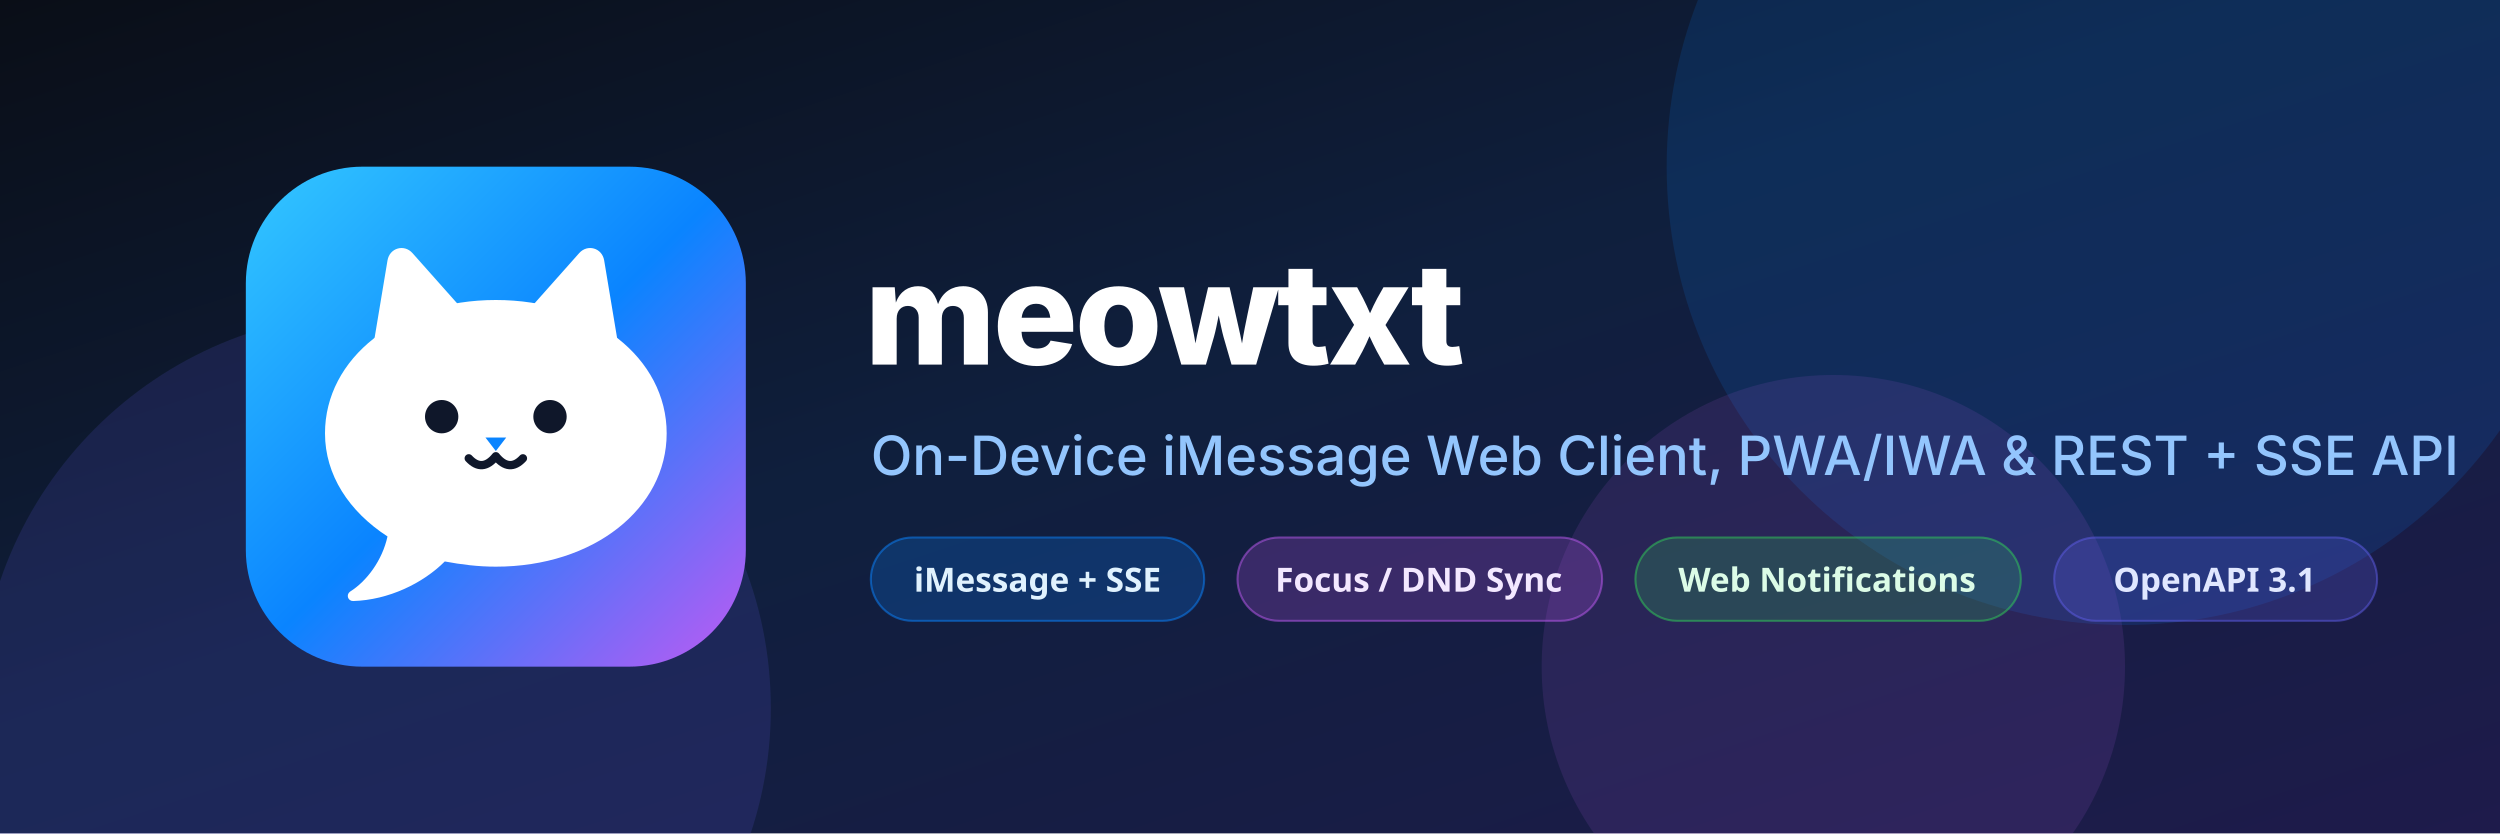
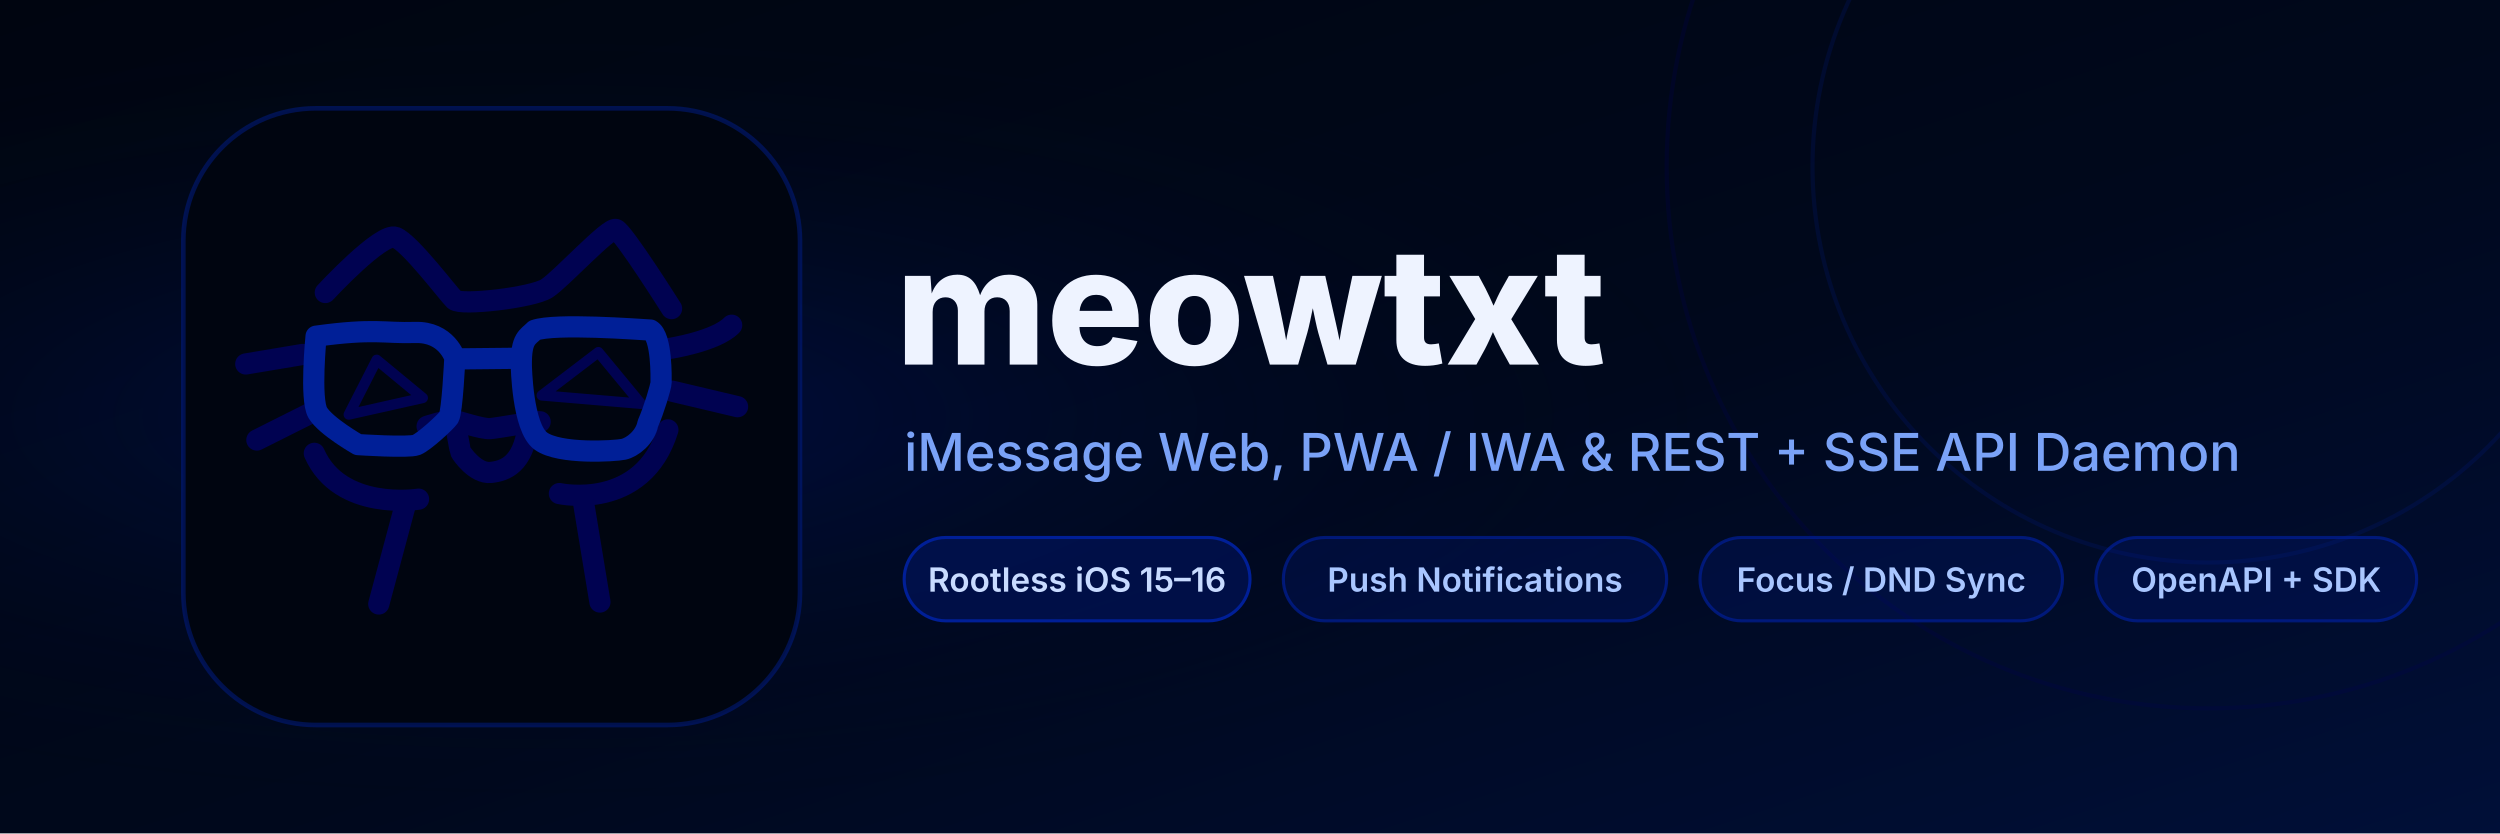
- <svg xmlns="http://www.w3.org/2000/svg" viewBox="0 0 1200 400" width="1200" height="400">
+ <svg xmlns="http://www.w3.org/2000/svg" version="1.2" viewBox="0 0 1200 400" width="1200" height="400">
  <defs>
-     <linearGradient id="bannerBg" x1="0%" y1="0%" x2="100%" y2="100%">
-       <stop offset="0%" stop-color="#0a0e17" />
-       <stop offset="45%" stop-color="#0f1f3d" />
-       <stop offset="100%" stop-color="#1e1b4b" />
+     <linearGradient id="bgGrad" x1="0%" y1="0%" x2="100%" y2="100%">
+       <stop offset="0%" stop-color="#000510" />
+       <stop offset="55%" stop-color="#00081c" />
+       <stop offset="100%" stop-color="#000f38" />
    </linearGradient>
-     <linearGradient id="accentGlow" x1="0%" y1="0%" x2="100%" y2="100%">
-       <stop offset="0%" stop-color="#34c8ff" />
-       <stop offset="50%" stop-color="#0a84ff" />
-       <stop offset="100%" stop-color="#bf5af2" />
-     </linearGradient>
+     <radialGradient id="glowGrad" cx="22%" cy="50%" r="48%">
+       <stop offset="0%" stop-color="#001f97" stop-opacity="0.32" />
+       <stop offset="100%" stop-color="#000510" stop-opacity="0" />
+     </radialGradient>
  </defs>
-   <rect width="1200" height="400" fill="url(#bannerBg)" />
-   <circle cx="1020" cy="80" r="220" fill="#0a84ff" opacity="0.14" />
-   <circle cx="180" cy="340" r="190" fill="#5e5ce6" opacity="0.16" />
-   <circle cx="880" cy="320" r="140" fill="#bf5af2" opacity="0.12" />
-   <g transform="translate(110, 72) scale(0.5)">
-     <rect x="16" y="16" width="480" height="480" rx="112" ry="112" fill="url(#accentGlow)" />
-     <path d="M138 190 L152 106 C154 94 168 90 176 99 L232 162 Z" fill="#ffffff" />
-     <path d="M374 190 L360 106 C358 94 344 90 336 99 L280 162 Z" fill="#ffffff" />
-     <path d="M256 144 C162 144 92 200 92 272 C92 312 115 347 152 371 C147 394 132 414 116 424 C112 427 114 433 119 433 C153 432 186 416 207 395 C223 398 239 400 256 400 C350 400 420 344 420 272 C420 200 350 144 256 144 Z" fill="#ffffff" />
-     <circle cx="204" cy="256" r="16" fill="#0f172a" />
-     <circle cx="308" cy="256" r="16" fill="#0f172a" />
-     <path d="M246 276 L266 276 L256 289 Z" fill="#0a84ff" />
-     <path d="M230 296 Q243 310 256 294 Q269 310 282 296" fill="none" stroke="#0f172a" stroke-width="8" stroke-linecap="round" stroke-linejoin="round" />
+   <rect width="1200" height="400" fill="url(#bgGrad)" />
+   <rect width="1200" height="400" fill="url(#glowGrad)" />
+   <circle cx="1060" cy="80" r="190" fill="none" stroke="#001f97" stroke-width="2" stroke-opacity="0.18" />
+   <circle cx="1060" cy="80" r="260" fill="none" stroke="#000251" stroke-width="2" stroke-opacity="0.25" />
+   <g transform="translate(88, 52) scale(0.37)">
+     <g id="bg">
+       <path fill-rule="evenodd" fill="#000510" d="m172 0h456c94.99 0 172 77.01 172 172v456c0 94.99-77.01 172-172 172h-456c-94.99 0-172-77.01-172-172v-456c0-94.99 77.01-172 172-172z" />
+       <path fill-rule="evenodd" fill="none" stroke="#001f97" stroke-width="6" stroke-opacity="0.45" d="m172 0h456c94.99 0 172 77.01 172 172v456c0 94.99-77.01 172-172 172h-456c-94.99 0-172-77.01-172-172v-456c0-94.99 77.01-172 172-172z" />
+     </g>
+     <g id="cat copy">
+       <g id="cat things">
+         <path fill-rule="evenodd" fill="none" stroke="#000251" stroke-linecap="round" stroke-linejoin="round" stroke-width="27.5" d="m81 331.63l73.83-12.36" />
+         <path fill-rule="evenodd" fill="none" stroke="#000251" stroke-linecap="round" stroke-linejoin="round" stroke-width="27.5" d="m95.39 430.29l68.43-34.3" />
+         <path fill-rule="evenodd" fill="none" stroke="#000251" stroke-linecap="round" stroke-linejoin="round" stroke-width="27.5" d="m719 387.05l-84.96-20.14" />
+         <path fill-rule="evenodd" fill="none" stroke="#000251" stroke-linecap="round" stroke-linejoin="round" stroke-width="27.5" d="m630.4 311.6c0 0 60.53-9.22 80.96-30.24" />
+       </g>
+       <g id="body">
+         <g id="body bottom">
+           <path fill-rule="evenodd" fill="none" stroke="#000251" stroke-linecap="round" stroke-linejoin="round" stroke-width="27.5" d="m487.86 499.77c0 0 107.99 23.69 140.74-82.67" />
+           <path fill-rule="evenodd" fill="none" stroke="#000251" stroke-linecap="round" stroke-linejoin="round" stroke-width="27.5" d="m540.45 640.46l-22.69-137.47" />
+           <path fill-rule="evenodd" fill="none" stroke="#000251" stroke-linecap="round" stroke-linejoin="round" stroke-width="27.5" d="m253.54 643l35.13-131.07" />
+           <path fill-rule="evenodd" fill="none" stroke="#000251" stroke-linecap="round" stroke-linejoin="round" stroke-width="27.5" d="m305.13 507.02c0 0-101.87 16.29-135.19-59.46" />
+         </g>
+         <g id="body top">
+           <path fill-rule="evenodd" fill="none" stroke="#000251" stroke-linecap="round" stroke-linejoin="round" stroke-width="27.5" d="m184.19 238.94c0 0 72.71-78.73 91.25-71.54 18.54 7.19 68.03 73.06 76.21 80.96 8.18 7.9 101.36-2.63 120.14-14.89 18.78-12.26 79.93-79.45 89.39-76.37 9.45 3.09 72.21 102.71 72.21 102.71" />
+         </g>
+       </g>
+       <g id="mouth">
+         <path fill-rule="evenodd" fill="none" stroke="#000251" stroke-linecap="round" stroke-linejoin="round" stroke-width="27.5" d="m316.26 412.53c0 0 27.57-8.95 34.43-7.74 6.85 1.21 36.72 11.34 46.84 10.74 10.13-0.61 59.6-10.13 65.35-8.92" />
+         <path fill-rule="evenodd" fill="none" stroke="#000251" stroke-linecap="round" stroke-linejoin="round" stroke-width="27.5" d="m354.29 416.62c0 0 4.55 26.85 5.61 29.09 1.06 2.24 18.99 28.63 38.84 26.64 19.84-2 41.49-11.23 48.2-57.38" />
+       </g>
+       <g id="Eyes">
+         <path fill-rule="evenodd" fill="none" stroke="#000251" stroke-linecap="round" stroke-linejoin="round" stroke-width="13.5" d="m464.98 372.38l73.45-56.04 55.3 66.94z" />
+         <path fill-rule="evenodd" fill="none" stroke="#000251" stroke-linecap="round" stroke-linejoin="round" stroke-width="13.5" d="m214.65 397.23l36.19-70.93 59.76 49.36z" />
+       </g>
+       <g id="Glasses">
+         <path fill-rule="evenodd" fill="none" stroke="#001f97" stroke-linecap="round" stroke-linejoin="round" stroke-width="27.5" d="m172.22 295.6c0 0-8.15 81.82 2.15 99.3 10.29 17.49 52.2 41.34 52.2 41.34 0 0 65.82 4.38 75.77 0.43 9.95-3.95 37.34-29.26 41.96-35.55 4.63-6.29 7.92-77.39 7.92-77.39 0 0-10.71-34.26-51.57-32.97-40.85 1.29-51.93-5.67-128.43 4.84z" />
+         <path fill-rule="evenodd" fill="none" stroke="#001f97" stroke-linecap="round" stroke-linejoin="round" stroke-width="27.5" d="m355.56 325.05l82.55-0.86" />
+         <path fill-rule="evenodd" fill="none" stroke="#001f97" stroke-linecap="round" stroke-linejoin="round" stroke-width="27.5" d="m438.49 333.5c0 0 1.2 80.71 25.32 98.19 24.12 17.48 95.6 13.08 107.19 10.64 11.59-2.43 28.36-15.76 31.67-33.31 7.66-17.31 17.12-48.63 17.12-53.54 0-4.91 1.26-59.47-13.72-67.83-15.22-0.84-123.55-9.1-150.3 0.26-8.72 9.11-17.79 9.79-17.28 45.59z" />
+       </g>
+     </g>
  </g>
-   <text x="415" y="175" font-family="-apple-system, BlinkMacSystemFont, 'SF Pro Display', 'Segoe UI', sans-serif" font-size="68" font-weight="800" fill="#ffffff" letter-spacing="-1.5">meowtxt</text>
-   <text x="418" y="228" font-family="-apple-system, BlinkMacSystemFont, 'SF Pro Text', 'Segoe UI', sans-serif" font-size="26" font-weight="500" fill="#93c5fd">On-Device iMessage Web Client, PWA/IWA &amp; REST + SSE API</text>
-   <g transform="translate(418, 258)">
-     <rect x="0" y="0" width="160" height="40" rx="20" fill="#0a84ff" fill-opacity="0.22" stroke="#0a84ff" stroke-opacity="0.5" />
-     <text x="80" y="26" text-anchor="middle" font-family="sans-serif" font-size="16" font-weight="600" fill="#e0f2fe">iMessage + SSE</text>
-     <rect x="176" y="0" width="175" height="40" rx="20" fill="#bf5af2" fill-opacity="0.22" stroke="#bf5af2" stroke-opacity="0.5" />
-     <text x="263" y="26" text-anchor="middle" font-family="sans-serif" font-size="16" font-weight="600" fill="#f3e8ff">Focus / DND Sync</text>
-     <rect x="367" y="0" width="185" height="40" rx="20" fill="#30d158" fill-opacity="0.2" stroke="#30d158" stroke-opacity="0.5" />
-     <text x="459" y="26" text-anchor="middle" font-family="sans-serif" font-size="16" font-weight="600" fill="#dcfce7">Web Notifications</text>
-     <rect x="568" y="0" width="155" height="40" rx="20" fill="#5e5ce6" fill-opacity="0.25" stroke="#5e5ce6" stroke-opacity="0.5" />
-     <text x="645" y="26" text-anchor="middle" font-family="sans-serif" font-size="16" font-weight="600" fill="#e0e7ff">OpenAPI 3.1</text>
+   <text x="430" y="175" font-family="Inter, Helvetica, Arial, sans-serif" font-size="78" font-weight="800" fill="#eef3ff">meowtxt</text>
+   <text x="434" y="226" font-family="Inter, Helvetica, Arial, sans-serif" font-size="25" font-weight="500" fill="#7aa2f7">iMessage Web, PWA / IWA &amp; REST + SSE API Daemon</text>
+   <g transform="translate(434, 258)">
+     <rect x="0" y="0" width="166" height="40" rx="20" fill="#001f97" fill-opacity="0.32" stroke="#001f97" stroke-width="1.5" />
+     <text x="83" y="26" text-anchor="middle" font-family="Inter, Helvetica, Arial, sans-serif" font-size="16" font-weight="600" fill="#c8dbff">Rootless iOS 15–16</text>
+     <rect x="182" y="0" width="184" height="40" rx="20" fill="#001f97" fill-opacity="0.22" stroke="#001f97" stroke-width="1.5" stroke-opacity="0.7" />
+     <text x="274" y="26" text-anchor="middle" font-family="Inter, Helvetica, Arial, sans-serif" font-size="16" font-weight="600" fill="#a9c6ff">Push Notifications</text>
+     <rect x="382" y="0" width="174" height="40" rx="20" fill="#001f97" fill-opacity="0.22" stroke="#001f97" stroke-width="1.5" stroke-opacity="0.7" />
+     <text x="469" y="26" text-anchor="middle" font-family="Inter, Helvetica, Arial, sans-serif" font-size="16" font-weight="600" fill="#a9c6ff">Focus / DND Sync</text>
+     <rect x="572" y="0" width="154" height="40" rx="20" fill="#001f97" fill-opacity="0.22" stroke="#001f97" stroke-width="1.5" stroke-opacity="0.7" />
+     <text x="649" y="26" text-anchor="middle" font-family="Inter, Helvetica, Arial, sans-serif" font-size="16" font-weight="600" fill="#a9c6ff">OpenAPI + SDK</text>
  </g>
</svg>
